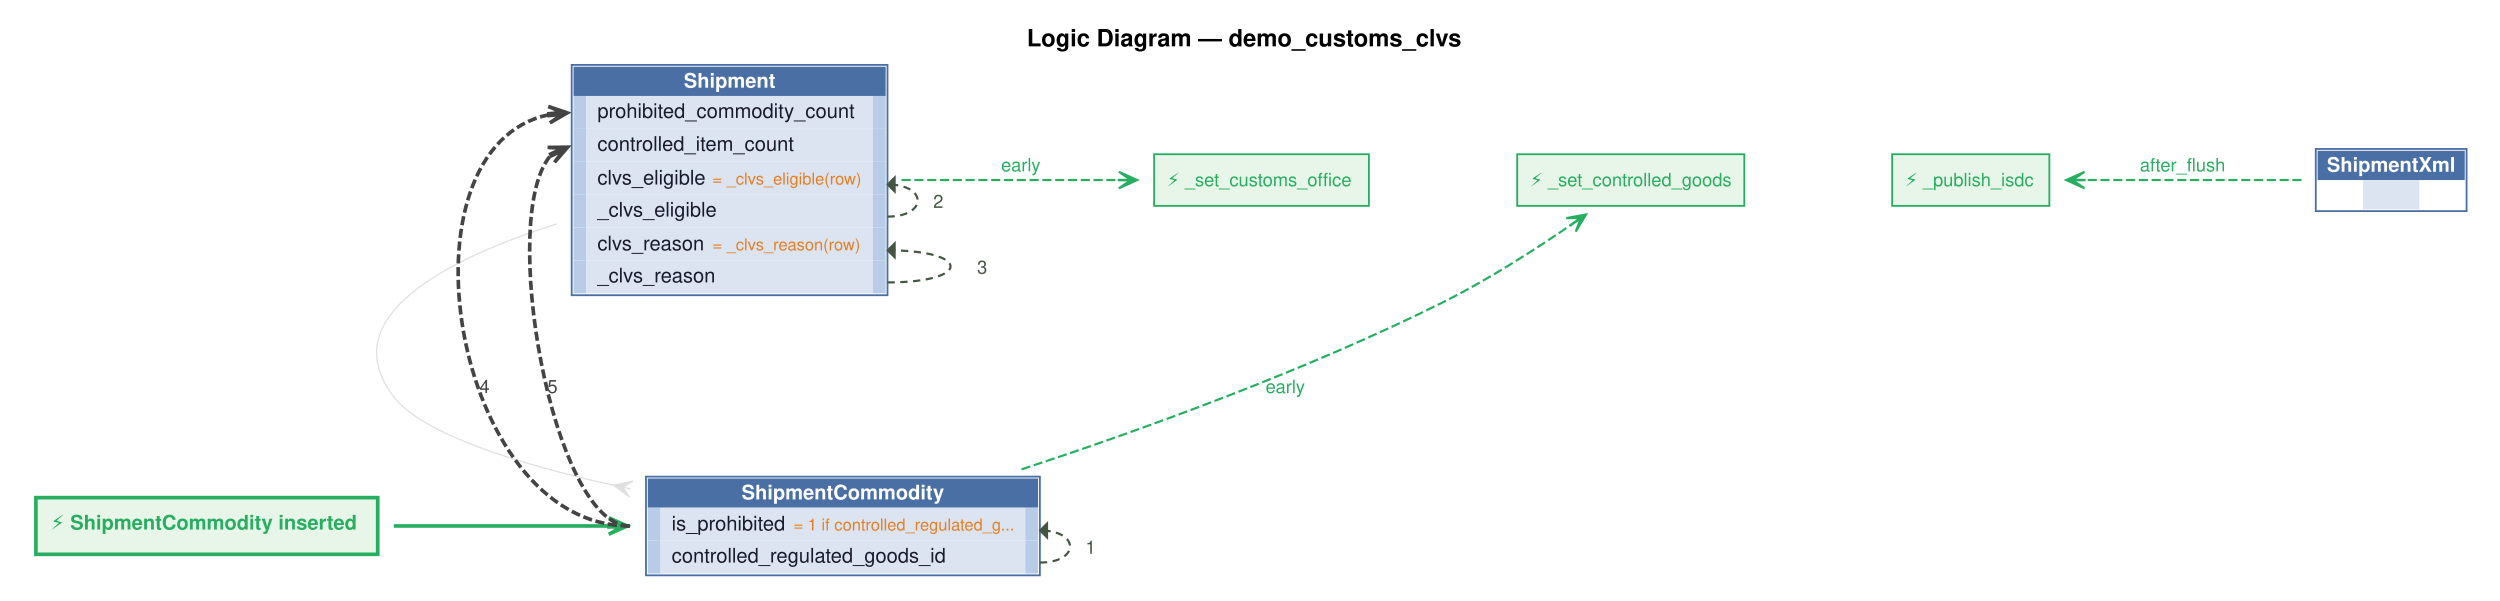
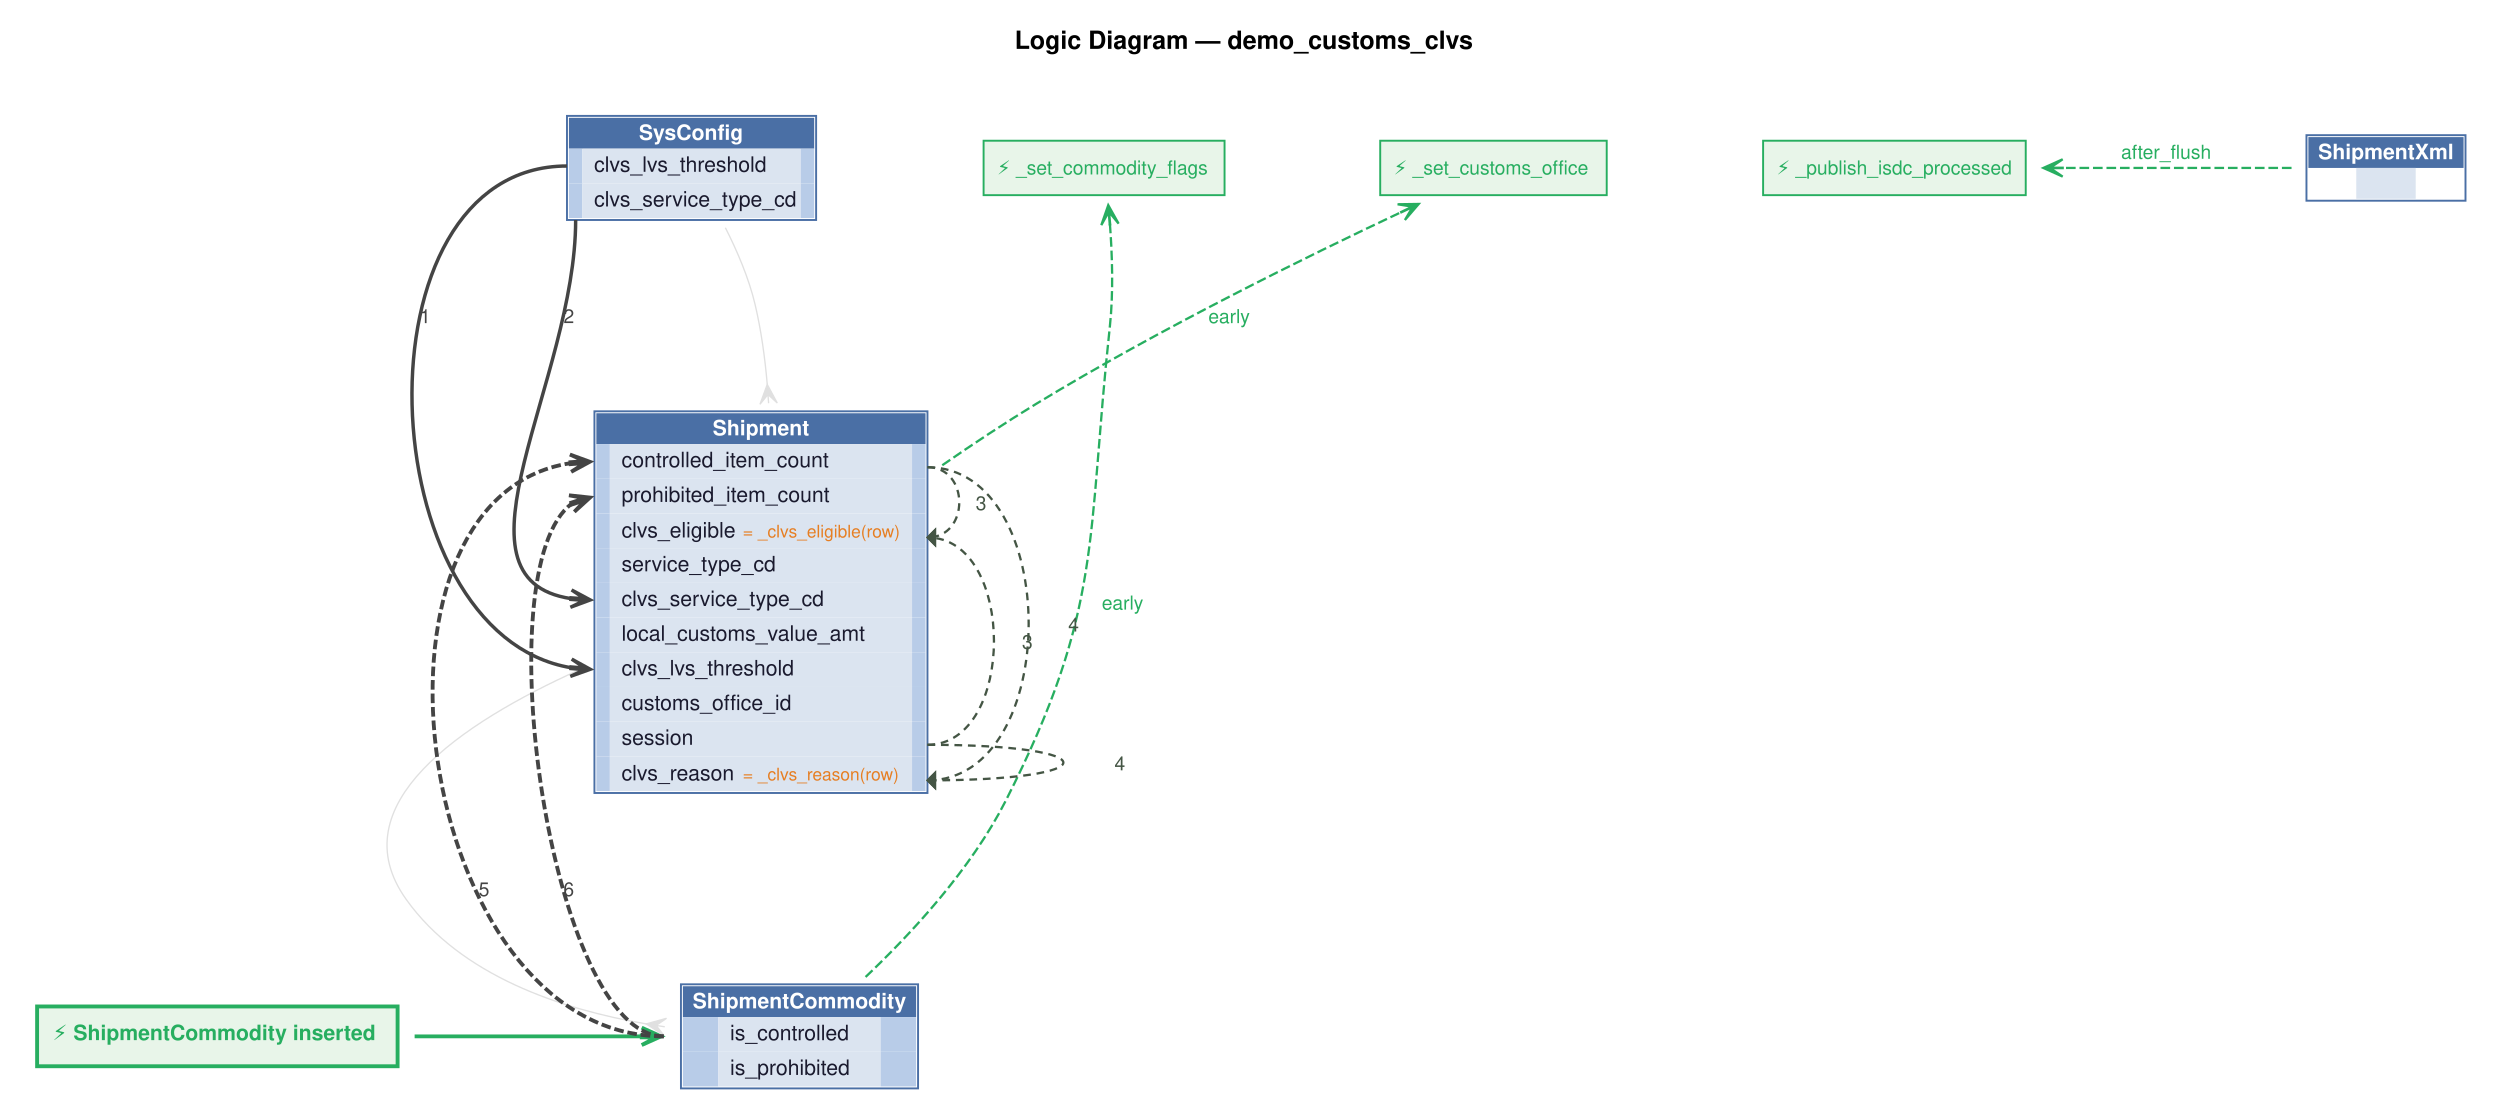
- <svg xmlns="http://www.w3.org/2000/svg" width="1366pt" height="328pt" viewBox="18.80 18.80 1366.40 328.40">
-   <g id="graph0" class="graph" transform="scale(1 1) rotate(0) translate(28.8 337.55)">
-     <polygon fill="white" stroke="none" points="-28.8,28.8 -28.8,-337.55 1375.55,-337.55 1375.55,28.8 -28.8,28.8" />
-     <text xml:space="preserve" text-anchor="start" x="551.12" y="-293.4" font-family="Helvetica,sans-Serif" font-weight="bold" font-size="13.00">Logic Diagram — demo_customs_clvs</text>
-     <g id="clust3" class="cluster">
+ <svg xmlns="http://www.w3.org/2000/svg" width="1296pt" height="578pt" viewBox="18.80 18.80 1296.40 578.40">
+   <g id="graph0" class="graph" transform="scale(1 1) rotate(0) translate(28.8 587.42)">
+     <polygon fill="white" stroke="none" points="-28.8,28.8 -28.8,-587.42 1305.55,-587.42 1305.55,28.8 -28.8,28.8" />
+     <text xml:space="preserve" text-anchor="start" x="516.12" y="-543.27" font-family="Helvetica,sans-Serif" font-weight="bold" font-size="13.00">Logic Diagram — demo_customs_clvs</text>
+     <g id="clust4" class="cluster">
</g>
    <g id="node1" class="node">
      <polygon fill="#e8f5e9" stroke="none" points="8,-14.5 8,-47.5 197,-47.5 197,-14.5 8,-14.5" />
      <text xml:space="preserve" text-anchor="start" x="17" y="-29.05" font-family="Helvetica,sans-Serif" font-weight="bold" font-size="11.00" fill="#27ae60">⚡ ShipmentCommodity inserted</text>
      <polygon fill="none" stroke="#27ae60" stroke-width="2" points="9,-15.5 9,-46.5 196,-46.5 196,-15.5 9,-15.5" />
    </g>
    <g id="node3" class="node">
-       <polygon fill="#4a6fa5" stroke="none" points="343.75,-41 343.75,-57 557.25,-57 557.25,-41 343.75,-41" />
-       <text xml:space="preserve" text-anchor="start" x="392" y="-45.55" font-family="Helvetica,sans-Serif" font-weight="bold" font-size="11.00" fill="white"> ShipmentCommodity </text>
-       <polygon fill="#b8cce8" stroke="none" points="343.75,-23 343.75,-41 350.75,-41 350.75,-23 343.75,-23" />
-       <text xml:space="preserve" text-anchor="start" x="345.75" y="-29" font-family="Helvetica,sans-Serif" font-size="11.00"> </text>
-       <polygon fill="#dbe4f0" stroke="none" points="350.75,-23 350.75,-41 550.25,-41 550.25,-23 350.75,-23" />
-       <text xml:space="preserve" text-anchor="start" x="353.75" y="-28.55" font-family="Helvetica,sans-Serif" font-size="11.00" fill="#1a1a2e"> is_prohibited </text>
-       <text xml:space="preserve" text-anchor="start" x="420.5" y="-28.55" font-family="Helvetica,sans-Serif" font-size="11.00"> </text>
-       <text xml:space="preserve" text-anchor="start" x="423.5" y="-28.55" font-family="Helvetica,sans-Serif" font-size="9.00" fill="#e67e22">= 1 if controlled_regulated_g...</text>
-       <polygon fill="#b8cce8" stroke="none" points="550.25,-23 550.25,-41 557.25,-41 557.25,-23 550.25,-23" />
-       <text xml:space="preserve" text-anchor="start" x="552.25" y="-29" font-family="Helvetica,sans-Serif" font-size="11.00"> </text>
-       <polygon fill="#b8cce8" stroke="none" points="343.75,-5 343.75,-23 350.75,-23 350.75,-5 343.75,-5" />
-       <text xml:space="preserve" text-anchor="start" x="345.75" y="-11" font-family="Helvetica,sans-Serif" font-size="11.00"> </text>
-       <polygon fill="#dbe4f0" stroke="none" points="350.75,-5 350.75,-23 550.25,-23 550.25,-5 350.75,-5" />
-       <text xml:space="preserve" text-anchor="start" x="353.75" y="-11" font-family="Helvetica,sans-Serif" font-size="11.00" fill="#1a1a2e"> controlled_regulated_goods_id </text>
-       <polygon fill="#b8cce8" stroke="none" points="550.25,-5 550.25,-23 557.25,-23 557.25,-5 550.25,-5" />
-       <text xml:space="preserve" text-anchor="start" x="552.25" y="-11" font-family="Helvetica,sans-Serif" font-size="11.00"> </text>
-       <polygon fill="none" stroke="#4a6fa5" points="342.75,-4 342.75,-58 558.25,-58 558.25,-4 342.75,-4" />
+       <polygon fill="#4a6fa5" stroke="none" points="344,-41 344,-57 465,-57 465,-41 344,-41" />
+       <text xml:space="preserve" text-anchor="start" x="346" y="-45.55" font-family="Helvetica,sans-Serif" font-weight="bold" font-size="11.00" fill="white"> ShipmentCommodity </text>
+       <polygon fill="#b8cce8" stroke="none" points="344,-23 344,-41 362.42,-41 362.42,-23 344,-23" />
+       <text xml:space="preserve" text-anchor="start" x="351.71" y="-29" font-family="Helvetica,sans-Serif" font-size="11.00"> </text>
+       <polygon fill="#dbe4f0" stroke="none" points="362.42,-23 362.42,-41 446.58,-41 446.58,-23 362.42,-23" />
+       <text xml:space="preserve" text-anchor="start" x="365.42" y="-29" font-family="Helvetica,sans-Serif" font-size="11.00" fill="#1a1a2e"> is_controlled </text>
+       <polygon fill="#b8cce8" stroke="none" points="446.58,-23 446.58,-41 465,-41 465,-23 446.58,-23" />
+       <text xml:space="preserve" text-anchor="start" x="454.29" y="-29" font-family="Helvetica,sans-Serif" font-size="11.00"> </text>
+       <polygon fill="#b8cce8" stroke="none" points="344,-5 344,-23 362.42,-23 362.42,-5 344,-5" />
+       <text xml:space="preserve" text-anchor="start" x="351.71" y="-11" font-family="Helvetica,sans-Serif" font-size="11.00"> </text>
+       <polygon fill="#dbe4f0" stroke="none" points="362.42,-5 362.42,-23 446.58,-23 446.58,-5 362.42,-5" />
+       <text xml:space="preserve" text-anchor="start" x="365.42" y="-11" font-family="Helvetica,sans-Serif" font-size="11.00" fill="#1a1a2e"> is_prohibited </text>
+       <polygon fill="#b8cce8" stroke="none" points="446.58,-5 446.58,-23 465,-23 465,-5 446.58,-5" />
+       <text xml:space="preserve" text-anchor="start" x="454.29" y="-11" font-family="Helvetica,sans-Serif" font-size="11.00"> </text>
+       <polygon fill="none" stroke="#4a6fa5" points="343,-4 343,-58 466,-58 466,-4 343,-4" />
+     </g>
+     <g id="edge3" class="edge">
+       <path fill="none" stroke="#27ae60" stroke-width="2" d="M204.84,-31C244.18,-31 283.53,-31 322.88,-31" />
+       <polygon fill="#27ae60" stroke="#27ae60" stroke-width="2" points="332.65,-31 322.65,-35.5 330.09,-31.5 322.65,-31.5 322.65,-31 322.65,-30.5 330.09,-30.5 322.65,-26.5 332.65,-31" />
+     </g>
+     <g id="node2" class="node">
+       <polygon fill="#4a6fa5" stroke="none" points="299.12,-338.25 299.12,-354.25 469.88,-354.25 469.88,-338.25 299.12,-338.25" />
+       <text xml:space="preserve" text-anchor="start" x="356.38" y="-342.8" font-family="Helvetica,sans-Serif" font-weight="bold" font-size="11.00" fill="white"> Shipment </text>
+       <polygon fill="#b8cce8" stroke="none" points="299.12,-320.25 299.12,-338.25 306.12,-338.25 306.12,-320.25 299.12,-320.25" />
+       <text xml:space="preserve" text-anchor="start" x="301.12" y="-326.25" font-family="Helvetica,sans-Serif" font-size="11.00"> </text>
+       <polygon fill="#dbe4f0" stroke="none" points="306.12,-320.25 306.12,-338.25 462.88,-338.25 462.88,-320.25 306.12,-320.25" />
+       <text xml:space="preserve" text-anchor="start" x="309.12" y="-326.25" font-family="Helvetica,sans-Serif" font-size="11.00" fill="#1a1a2e"> controlled_item_count </text>
+       <polygon fill="#b8cce8" stroke="none" points="462.88,-320.25 462.88,-338.25 469.88,-338.25 469.88,-320.25 462.88,-320.25" />
+       <text xml:space="preserve" text-anchor="start" x="464.88" y="-326.25" font-family="Helvetica,sans-Serif" font-size="11.00"> </text>
+       <polygon fill="#b8cce8" stroke="none" points="299.12,-302.25 299.12,-320.25 306.12,-320.25 306.12,-302.25 299.12,-302.25" />
+       <text xml:space="preserve" text-anchor="start" x="301.12" y="-308.25" font-family="Helvetica,sans-Serif" font-size="11.00"> </text>
+       <polygon fill="#dbe4f0" stroke="none" points="306.12,-302.25 306.12,-320.25 462.88,-320.25 462.88,-302.25 306.12,-302.25" />
+       <text xml:space="preserve" text-anchor="start" x="309.12" y="-308.25" font-family="Helvetica,sans-Serif" font-size="11.00" fill="#1a1a2e"> prohibited_item_count </text>
+       <polygon fill="#b8cce8" stroke="none" points="462.88,-302.25 462.88,-320.25 469.88,-320.25 469.88,-302.25 462.88,-302.25" />
+       <text xml:space="preserve" text-anchor="start" x="464.88" y="-308.25" font-family="Helvetica,sans-Serif" font-size="11.00"> </text>
+       <polygon fill="#b8cce8" stroke="none" points="299.12,-284.25 299.12,-302.25 306.12,-302.25 306.12,-284.25 299.12,-284.25" />
+       <text xml:space="preserve" text-anchor="start" x="301.12" y="-290.25" font-family="Helvetica,sans-Serif" font-size="11.00"> </text>
+       <polygon fill="#dbe4f0" stroke="none" points="306.12,-284.25 306.12,-302.25 462.88,-302.25 462.88,-284.25 306.12,-284.25" />
+       <text xml:space="preserve" text-anchor="start" x="309.12" y="-289.8" font-family="Helvetica,sans-Serif" font-size="11.00" fill="#1a1a2e"> clvs_eligible </text>
+       <text xml:space="preserve" text-anchor="start" x="372.12" y="-289.8" font-family="Helvetica,sans-Serif" font-size="11.00"> </text>
+       <text xml:space="preserve" text-anchor="start" x="375.12" y="-289.8" font-family="Helvetica,sans-Serif" font-size="9.00" fill="#e67e22">= _clvs_eligible(row)</text>
+       <polygon fill="#b8cce8" stroke="none" points="462.88,-284.25 462.88,-302.25 469.88,-302.25 469.88,-284.25 462.88,-284.25" />
+       <text xml:space="preserve" text-anchor="start" x="464.88" y="-290.25" font-family="Helvetica,sans-Serif" font-size="11.00"> </text>
+       <polygon fill="#b8cce8" stroke="none" points="299.12,-266.25 299.12,-284.25 306.12,-284.25 306.12,-266.25 299.12,-266.25" />
+       <text xml:space="preserve" text-anchor="start" x="301.12" y="-272.25" font-family="Helvetica,sans-Serif" font-size="11.00"> </text>
+       <polygon fill="#dbe4f0" stroke="none" points="306.12,-266.25 306.12,-284.25 462.88,-284.25 462.88,-266.25 306.12,-266.25" />
+       <text xml:space="preserve" text-anchor="start" x="309.12" y="-272.25" font-family="Helvetica,sans-Serif" font-size="11.00" fill="#1a1a2e"> service_type_cd </text>
+       <polygon fill="#b8cce8" stroke="none" points="462.88,-266.25 462.88,-284.25 469.88,-284.25 469.88,-266.25 462.88,-266.25" />
+       <text xml:space="preserve" text-anchor="start" x="464.88" y="-272.25" font-family="Helvetica,sans-Serif" font-size="11.00"> </text>
+       <polygon fill="#b8cce8" stroke="none" points="299.12,-248.25 299.12,-266.25 306.12,-266.25 306.12,-248.25 299.12,-248.25" />
+       <text xml:space="preserve" text-anchor="start" x="301.12" y="-254.25" font-family="Helvetica,sans-Serif" font-size="11.00"> </text>
+       <polygon fill="#dbe4f0" stroke="none" points="306.12,-248.25 306.12,-266.25 462.88,-266.25 462.88,-248.25 306.12,-248.25" />
+       <text xml:space="preserve" text-anchor="start" x="309.12" y="-254.25" font-family="Helvetica,sans-Serif" font-size="11.00" fill="#1a1a2e"> clvs_service_type_cd </text>
+       <polygon fill="#b8cce8" stroke="none" points="462.88,-248.25 462.88,-266.25 469.88,-266.25 469.88,-248.25 462.88,-248.25" />
+       <text xml:space="preserve" text-anchor="start" x="464.88" y="-254.25" font-family="Helvetica,sans-Serif" font-size="11.00"> </text>
+       <polygon fill="#b8cce8" stroke="none" points="299.12,-230.25 299.12,-248.25 306.12,-248.25 306.12,-230.25 299.12,-230.25" />
+       <text xml:space="preserve" text-anchor="start" x="301.12" y="-236.25" font-family="Helvetica,sans-Serif" font-size="11.00"> </text>
+       <polygon fill="#dbe4f0" stroke="none" points="306.12,-230.25 306.12,-248.25 462.88,-248.25 462.88,-230.25 306.12,-230.25" />
+       <text xml:space="preserve" text-anchor="start" x="309.12" y="-236.25" font-family="Helvetica,sans-Serif" font-size="11.00" fill="#1a1a2e"> local_customs_value_amt </text>
+       <polygon fill="#b8cce8" stroke="none" points="462.88,-230.25 462.88,-248.25 469.88,-248.25 469.88,-230.25 462.88,-230.25" />
+       <text xml:space="preserve" text-anchor="start" x="464.88" y="-236.25" font-family="Helvetica,sans-Serif" font-size="11.00"> </text>
+       <polygon fill="#b8cce8" stroke="none" points="299.12,-212.25 299.12,-230.25 306.12,-230.25 306.12,-212.25 299.12,-212.25" />
+       <text xml:space="preserve" text-anchor="start" x="301.12" y="-218.25" font-family="Helvetica,sans-Serif" font-size="11.00"> </text>
+       <polygon fill="#dbe4f0" stroke="none" points="306.12,-212.25 306.12,-230.25 462.88,-230.25 462.88,-212.25 306.12,-212.25" />
+       <text xml:space="preserve" text-anchor="start" x="309.12" y="-218.25" font-family="Helvetica,sans-Serif" font-size="11.00" fill="#1a1a2e"> clvs_lvs_threshold </text>
+       <polygon fill="#b8cce8" stroke="none" points="462.88,-212.25 462.88,-230.25 469.88,-230.25 469.88,-212.25 462.88,-212.25" />
+       <text xml:space="preserve" text-anchor="start" x="464.88" y="-218.25" font-family="Helvetica,sans-Serif" font-size="11.00"> </text>
+       <polygon fill="#b8cce8" stroke="none" points="299.12,-194.25 299.12,-212.25 306.12,-212.25 306.12,-194.25 299.12,-194.25" />
+       <text xml:space="preserve" text-anchor="start" x="301.12" y="-200.25" font-family="Helvetica,sans-Serif" font-size="11.00"> </text>
+       <polygon fill="#dbe4f0" stroke="none" points="306.12,-194.25 306.12,-212.25 462.88,-212.25 462.88,-194.25 306.12,-194.25" />
+       <text xml:space="preserve" text-anchor="start" x="309.12" y="-200.25" font-family="Helvetica,sans-Serif" font-size="11.00" fill="#1a1a2e"> customs_office_id </text>
+       <polygon fill="#b8cce8" stroke="none" points="462.88,-194.25 462.88,-212.25 469.88,-212.25 469.88,-194.25 462.88,-194.25" />
+       <text xml:space="preserve" text-anchor="start" x="464.88" y="-200.25" font-family="Helvetica,sans-Serif" font-size="11.00"> </text>
+       <polygon fill="#b8cce8" stroke="none" points="299.12,-176.25 299.12,-194.25 306.12,-194.25 306.12,-176.25 299.12,-176.25" />
+       <text xml:space="preserve" text-anchor="start" x="301.12" y="-182.25" font-family="Helvetica,sans-Serif" font-size="11.00"> </text>
+       <polygon fill="#dbe4f0" stroke="none" points="306.12,-176.25 306.12,-194.25 462.88,-194.25 462.88,-176.25 306.12,-176.25" />
+       <text xml:space="preserve" text-anchor="start" x="309.12" y="-182.25" font-family="Helvetica,sans-Serif" font-size="11.00" fill="#1a1a2e"> session </text>
+       <polygon fill="#b8cce8" stroke="none" points="462.88,-176.25 462.88,-194.25 469.88,-194.25 469.88,-176.25 462.88,-176.25" />
+       <text xml:space="preserve" text-anchor="start" x="464.88" y="-182.25" font-family="Helvetica,sans-Serif" font-size="11.00"> </text>
+       <polygon fill="#b8cce8" stroke="none" points="299.12,-158.25 299.12,-176.25 306.12,-176.25 306.12,-158.25 299.12,-158.25" />
+       <text xml:space="preserve" text-anchor="start" x="301.12" y="-164.25" font-family="Helvetica,sans-Serif" font-size="11.00"> </text>
+       <polygon fill="#dbe4f0" stroke="none" points="306.12,-158.25 306.12,-176.25 462.88,-176.25 462.88,-158.25 306.12,-158.25" />
+       <text xml:space="preserve" text-anchor="start" x="309.12" y="-163.8" font-family="Helvetica,sans-Serif" font-size="11.00" fill="#1a1a2e"> clvs_reason </text>
+       <text xml:space="preserve" text-anchor="start" x="372.12" y="-163.8" font-family="Helvetica,sans-Serif" font-size="11.00"> </text>
+       <text xml:space="preserve" text-anchor="start" x="375.12" y="-163.8" font-family="Helvetica,sans-Serif" font-size="9.00" fill="#e67e22">= _clvs_reason(row)</text>
+       <polygon fill="#b8cce8" stroke="none" points="462.88,-158.25 462.88,-176.25 469.88,-176.25 469.88,-158.25 462.88,-158.25" />
+       <text xml:space="preserve" text-anchor="start" x="464.88" y="-164.25" font-family="Helvetica,sans-Serif" font-size="11.00"> </text>
+       <polygon fill="none" stroke="#4a6fa5" points="298.12,-157.25 298.12,-355.25 470.88,-355.25 470.88,-157.25 298.12,-157.25" />
+     </g>
+     <g id="node5" class="node">
+       <polygon fill="#4a6fa5" stroke="none" points="284.88,-491.5 284.88,-507.5 412.12,-507.5 412.12,-491.5 284.88,-491.5" />
+       <text xml:space="preserve" text-anchor="start" x="318.12" y="-496.05" font-family="Helvetica,sans-Serif" font-weight="bold" font-size="11.00" fill="white"> SysConfig </text>
+       <polygon fill="#b8cce8" stroke="none" points="284.88,-473.5 284.88,-491.5 291.88,-491.5 291.88,-473.5 284.88,-473.5" />
+       <text xml:space="preserve" text-anchor="start" x="286.88" y="-479.5" font-family="Helvetica,sans-Serif" font-size="11.00"> </text>
+       <polygon fill="#dbe4f0" stroke="none" points="291.88,-473.5 291.88,-491.5 405.12,-491.5 405.12,-473.5 291.88,-473.5" />
+       <text xml:space="preserve" text-anchor="start" x="294.88" y="-479.5" font-family="Helvetica,sans-Serif" font-size="11.00" fill="#1a1a2e"> clvs_lvs_threshold </text>
+       <polygon fill="#b8cce8" stroke="none" points="405.12,-473.5 405.12,-491.5 412.12,-491.5 412.12,-473.5 405.12,-473.5" />
+       <text xml:space="preserve" text-anchor="start" x="407.12" y="-479.5" font-family="Helvetica,sans-Serif" font-size="11.00"> </text>
+       <polygon fill="#b8cce8" stroke="none" points="284.88,-455.5 284.88,-473.5 291.88,-473.5 291.88,-455.5 284.88,-455.5" />
+       <text xml:space="preserve" text-anchor="start" x="286.88" y="-461.5" font-family="Helvetica,sans-Serif" font-size="11.00"> </text>
+       <polygon fill="#dbe4f0" stroke="none" points="291.88,-455.5 291.88,-473.5 405.12,-473.5 405.12,-455.5 291.88,-455.5" />
+       <text xml:space="preserve" text-anchor="start" x="294.88" y="-461.5" font-family="Helvetica,sans-Serif" font-size="11.00" fill="#1a1a2e"> clvs_service_type_cd </text>
+       <polygon fill="#b8cce8" stroke="none" points="405.12,-455.5 405.12,-473.5 412.12,-473.5 412.12,-455.5 405.12,-455.5" />
+       <text xml:space="preserve" text-anchor="start" x="407.12" y="-461.5" font-family="Helvetica,sans-Serif" font-size="11.00"> </text>
+       <polygon fill="none" stroke="#4a6fa5" points="283.88,-454.5 283.88,-508.5 413.12,-508.5 413.12,-454.5 283.88,-454.5" />
+     </g>
+     <g id="edge1" class="edge">
+       <path fill="none" stroke="#e0e0e0" stroke-width="0.7" d="M387.77,-369.18C386.58,-383.2 384.6,-397.26 381.5,-410.5 378.28,-424.24 372.15,-438.48 366.04,-450.5" />
+       <polygon fill="#e0e0e0" stroke="#e0e0e0" stroke-width="0.7" points="387.77,-369.19 392.97,-359.54 388.14,-363.97 388.47,-359.45 388.47,-359.45 388.47,-359.45 388.14,-363.97 383.99,-358.89 387.77,-369.19" />
+     </g>
+     <g id="node7" class="node">
+       <polygon fill="#e8f5e9" stroke="none" points="705.75,-467.38 705.75,-495.62 823.25,-495.62 823.25,-467.38 705.75,-467.38" />
+       <text xml:space="preserve" text-anchor="start" x="712.75" y="-478.12" font-family="Helvetica,sans-Serif" font-size="10.00" fill="#27ae60">⚡ _set_customs_office</text>
+       <polygon fill="none" stroke="#27ae60" points="705.75,-467.38 705.75,-495.62 823.25,-495.62 823.25,-467.38 705.75,-467.38" />
+     </g>
+     <g id="edge9" class="edge">
+       <path fill="none" stroke="#27ae60" stroke-width="1.2" stroke-dasharray="5,2" d="M478.57,-327.28C494.63,-338.38 511.34,-349.43 527.5,-359.25 590.97,-397.83 668.15,-435.76 716.81,-458.65" />
+       <polygon fill="#27ae60" stroke="#27ae60" stroke-width="1.2" points="725.72,-462.81 714.76,-462.65 722.48,-461.41 716.63,-458.67 716.67,-458.58 716.71,-458.49 722.56,-461.22 718.57,-454.5 725.72,-462.81" />
+       <text xml:space="preserve" text-anchor="middle" x="627.36" y="-401" font-family="Helvetica,sans-Serif" font-size="10.00" fill="#27ae60">early</text>
    </g>
    <g id="edge2" class="edge">
-       <path fill="none" stroke="#27ae60" stroke-width="2" d="M204.79,-31C244.08,-31 283.37,-31 322.65,-31" />
-       <polygon fill="#27ae60" stroke="#27ae60" stroke-width="2" points="332.41,-31 322.41,-35.5 329.84,-31.5 322.41,-31.5 322.41,-31 322.41,-30.5 329.84,-30.5 322.41,-26.5 332.41,-31" />
+       <path fill="none" stroke="#e0e0e0" stroke-width="0.7" d="M325.13,-37.44C280.7,-45.04 228.72,-62.48 200.5,-102 165.59,-150.89 228.71,-193.41 290.32,-221.18" />
+       <polygon fill="#e0e0e0" stroke="#e0e0e0" stroke-width="0.7" points="324.96,-37.47 335.53,-40.37 330.13,-36.66 334.61,-35.96 334.61,-35.96 334.61,-35.96 330.13,-36.66 334.14,-31.48 324.96,-37.47" />
    </g>
-     <g id="node2" class="node">
-       <polygon fill="#4a6fa5" stroke="none" points="303.12,-266.25 303.12,-282.25 473.88,-282.25 473.88,-266.25 303.12,-266.25" />
-       <text xml:space="preserve" text-anchor="start" x="360.38" y="-270.8" font-family="Helvetica,sans-Serif" font-weight="bold" font-size="11.00" fill="white"> Shipment </text>
-       <polygon fill="#b8cce8" stroke="none" points="303.12,-248.25 303.12,-266.25 310.12,-266.25 310.12,-248.25 303.12,-248.25" />
-       <text xml:space="preserve" text-anchor="start" x="305.12" y="-254.25" font-family="Helvetica,sans-Serif" font-size="11.00"> </text>
-       <polygon fill="#dbe4f0" stroke="none" points="310.12,-248.25 310.12,-266.25 466.88,-266.25 466.88,-248.25 310.12,-248.25" />
-       <text xml:space="preserve" text-anchor="start" x="313.12" y="-254.25" font-family="Helvetica,sans-Serif" font-size="11.00" fill="#1a1a2e"> prohibited_commodity_count </text>
-       <polygon fill="#b8cce8" stroke="none" points="466.88,-248.25 466.88,-266.25 473.88,-266.25 473.88,-248.25 466.88,-248.25" />
-       <text xml:space="preserve" text-anchor="start" x="468.88" y="-254.25" font-family="Helvetica,sans-Serif" font-size="11.00"> </text>
-       <polygon fill="#b8cce8" stroke="none" points="303.12,-230.25 303.12,-248.25 310.12,-248.25 310.12,-230.25 303.12,-230.25" />
-       <text xml:space="preserve" text-anchor="start" x="305.12" y="-236.25" font-family="Helvetica,sans-Serif" font-size="11.00"> </text>
-       <polygon fill="#dbe4f0" stroke="none" points="310.12,-230.25 310.12,-248.25 466.88,-248.25 466.88,-230.25 310.12,-230.25" />
-       <text xml:space="preserve" text-anchor="start" x="313.12" y="-236.25" font-family="Helvetica,sans-Serif" font-size="11.00" fill="#1a1a2e"> controlled_item_count </text>
-       <polygon fill="#b8cce8" stroke="none" points="466.88,-230.25 466.88,-248.25 473.88,-248.25 473.88,-230.25 466.88,-230.25" />
-       <text xml:space="preserve" text-anchor="start" x="468.88" y="-236.25" font-family="Helvetica,sans-Serif" font-size="11.00"> </text>
-       <polygon fill="#b8cce8" stroke="none" points="303.12,-212.25 303.12,-230.25 310.12,-230.25 310.12,-212.25 303.12,-212.25" />
-       <text xml:space="preserve" text-anchor="start" x="305.12" y="-218.25" font-family="Helvetica,sans-Serif" font-size="11.00"> </text>
-       <polygon fill="#dbe4f0" stroke="none" points="310.12,-212.25 310.12,-230.25 466.88,-230.25 466.88,-212.25 310.12,-212.25" />
-       <text xml:space="preserve" text-anchor="start" x="313.12" y="-217.8" font-family="Helvetica,sans-Serif" font-size="11.00" fill="#1a1a2e"> clvs_eligible </text>
-       <text xml:space="preserve" text-anchor="start" x="376.12" y="-217.8" font-family="Helvetica,sans-Serif" font-size="11.00"> </text>
-       <text xml:space="preserve" text-anchor="start" x="379.12" y="-217.8" font-family="Helvetica,sans-Serif" font-size="9.00" fill="#e67e22">= _clvs_eligible(row)</text>
-       <polygon fill="#b8cce8" stroke="none" points="466.88,-212.25 466.88,-230.25 473.88,-230.25 473.88,-212.25 466.88,-212.25" />
-       <text xml:space="preserve" text-anchor="start" x="468.88" y="-218.25" font-family="Helvetica,sans-Serif" font-size="11.00"> </text>
-       <polygon fill="#b8cce8" stroke="none" points="303.12,-194.25 303.12,-212.25 310.12,-212.25 310.12,-194.25 303.12,-194.25" />
-       <text xml:space="preserve" text-anchor="start" x="305.12" y="-200.25" font-family="Helvetica,sans-Serif" font-size="11.00"> </text>
-       <polygon fill="#dbe4f0" stroke="none" points="310.12,-194.25 310.12,-212.25 466.88,-212.25 466.88,-194.25 310.12,-194.25" />
-       <text xml:space="preserve" text-anchor="start" x="313.12" y="-200.25" font-family="Helvetica,sans-Serif" font-size="11.00" fill="#1a1a2e"> _clvs_eligible </text>
-       <polygon fill="#b8cce8" stroke="none" points="466.88,-194.25 466.88,-212.25 473.88,-212.25 473.88,-194.25 466.88,-194.25" />
-       <text xml:space="preserve" text-anchor="start" x="468.88" y="-200.25" font-family="Helvetica,sans-Serif" font-size="11.00"> </text>
-       <polygon fill="#b8cce8" stroke="none" points="303.12,-176.25 303.12,-194.25 310.12,-194.25 310.12,-176.25 303.12,-176.25" />
-       <text xml:space="preserve" text-anchor="start" x="305.12" y="-182.25" font-family="Helvetica,sans-Serif" font-size="11.00"> </text>
-       <polygon fill="#dbe4f0" stroke="none" points="310.12,-176.25 310.12,-194.25 466.88,-194.25 466.88,-176.25 310.12,-176.25" />
-       <text xml:space="preserve" text-anchor="start" x="313.12" y="-181.8" font-family="Helvetica,sans-Serif" font-size="11.00" fill="#1a1a2e"> clvs_reason </text>
-       <text xml:space="preserve" text-anchor="start" x="376.12" y="-181.8" font-family="Helvetica,sans-Serif" font-size="11.00"> </text>
-       <text xml:space="preserve" text-anchor="start" x="379.12" y="-181.8" font-family="Helvetica,sans-Serif" font-size="9.00" fill="#e67e22">= _clvs_reason(row)</text>
-       <polygon fill="#b8cce8" stroke="none" points="466.88,-176.25 466.88,-194.25 473.88,-194.25 473.88,-176.25 466.88,-176.25" />
-       <text xml:space="preserve" text-anchor="start" x="468.88" y="-182.25" font-family="Helvetica,sans-Serif" font-size="11.00"> </text>
-       <polygon fill="#b8cce8" stroke="none" points="303.12,-158.25 303.12,-176.25 310.12,-176.25 310.12,-158.25 303.12,-158.25" />
-       <text xml:space="preserve" text-anchor="start" x="305.12" y="-164.25" font-family="Helvetica,sans-Serif" font-size="11.00"> </text>
-       <polygon fill="#dbe4f0" stroke="none" points="310.12,-158.25 310.12,-176.25 466.88,-176.25 466.88,-158.25 310.12,-158.25" />
-       <text xml:space="preserve" text-anchor="start" x="313.12" y="-164.25" font-family="Helvetica,sans-Serif" font-size="11.00" fill="#1a1a2e"> _clvs_reason </text>
-       <polygon fill="#b8cce8" stroke="none" points="466.88,-158.25 466.88,-176.25 473.88,-176.25 473.88,-158.25 466.88,-158.25" />
-       <text xml:space="preserve" text-anchor="start" x="468.88" y="-164.25" font-family="Helvetica,sans-Serif" font-size="11.00"> </text>
-       <polygon fill="none" stroke="#4a6fa5" points="302.12,-157.25 302.12,-283.25 474.88,-283.25 474.88,-157.25 302.12,-157.25" />
+     <g id="edge6" class="edge">
+       <path fill="none" stroke="#444444" stroke-width="2" stroke-dasharray="5,2" d="M334.07,-31C204.85,-31 167.03,-310.34 285.74,-328.34" />
+       <polygon fill="#444444" stroke="#444444" stroke-width="2" points="295.69,-329.07 285.39,-332.83 293.1,-329.38 285.68,-328.84 285.72,-328.34 285.76,-327.84 293.18,-328.39 286.05,-323.85 295.69,-329.07" />
+       <text xml:space="preserve" text-anchor="middle" x="240.85" y="-103.75" font-family="Helvetica,sans-Serif" font-size="10.00" fill="#444444">5</text>
    </g>
-     <g id="node5" class="node">
-       <polygon fill="#e8f5e9" stroke="none" points="620.75,-206.12 620.75,-234.38 738.25,-234.38 738.25,-206.12 620.75,-206.12" />
-       <text xml:space="preserve" text-anchor="start" x="627.75" y="-216.88" font-family="Helvetica,sans-Serif" font-size="10.00" fill="#27ae60">⚡ _set_customs_office</text>
-       <polygon fill="none" stroke="#27ae60" points="620.75,-206.12 620.75,-234.38 738.25,-234.38 738.25,-206.12 620.75,-206.12" />
+     <g id="edge7" class="edge">
+       <path fill="none" stroke="#444444" stroke-width="2" stroke-dasharray="5,2" d="M334.07,-31C275.57,-31 240.38,-274.24 286.61,-307.5" />
+       <polygon fill="#444444" stroke="#444444" stroke-width="2" points="295.81,-310.5 284.91,-311.68 293.22,-310.18 286.14,-307.87 286.3,-307.4 286.45,-306.92 293.53,-309.23 287.69,-303.12 295.81,-310.5" />
+       <text xml:space="preserve" text-anchor="middle" x="284.78" y="-103.75" font-family="Helvetica,sans-Serif" font-size="10.00" fill="#444444">6</text>
+     </g>
+     <g id="node6" class="node">
+       <polygon fill="#e8f5e9" stroke="none" points="500,-467.38 500,-495.62 625,-495.62 625,-467.38 500,-467.38" />
+       <text xml:space="preserve" text-anchor="start" x="507" y="-478.12" font-family="Helvetica,sans-Serif" font-size="10.00" fill="#27ae60">⚡ _set_commodity_flags</text>
+       <polygon fill="none" stroke="#27ae60" points="500,-467.38 500,-495.62 625,-495.62 625,-467.38 500,-467.38" />
+     </g>
+     <g id="edge8" class="edge">
+       <path fill="none" stroke="#27ae60" stroke-width="1.2" stroke-dasharray="5,2" d="M438.78,-61.81C462.73,-84.52 493.52,-117.82 511.5,-153.25 562.15,-253.07 553.43,-287.97 565.5,-399.25 567.42,-416.92 566.72,-436.86 565.52,-452.57" />
+       <polygon fill="#27ae60" stroke="#27ae60" stroke-width="1.2" points="564.67,-462.19 561.07,-451.83 564.88,-458.65 565.45,-452.22 565.55,-452.23 565.65,-452.24 565.08,-458.67 570.03,-452.62 564.67,-462.19" />
+       <text xml:space="preserve" text-anchor="middle" x="572.09" y="-252.38" font-family="Helvetica,sans-Serif" font-size="10.00" fill="#27ae60">early</text>
+     </g>
+     <g id="node4" class="node">
+       <polygon fill="#4a6fa5" stroke="none" points="1187.25,-481.5 1187.25,-497.5 1267.75,-497.5 1267.75,-481.5 1187.25,-481.5" />
+       <text xml:space="preserve" text-anchor="start" x="1189.25" y="-486.05" font-family="Helvetica,sans-Serif" font-weight="bold" font-size="11.00" fill="white"> ShipmentXml </text>
+       <polygon fill="#dbe4f0" stroke="none" points="1212.08,-465.5 1212.08,-481.5 1242.92,-481.5 1242.92,-465.5 1212.08,-465.5" />
+       <text xml:space="preserve" text-anchor="start" x="1224.5" y="-470.5" font-family="Helvetica,sans-Serif" font-size="11.00" fill="#1a1a2e">  </text>
+       <polygon fill="none" stroke="#4a6fa5" points="1186.25,-464.5 1186.25,-498.5 1268.75,-498.5 1268.75,-464.5 1186.25,-464.5" />
+     </g>
+     <g id="node8" class="node">
+       <polygon fill="#e8f5e9" stroke="none" points="904.38,-467.38 904.38,-495.62 1040.62,-495.62 1040.62,-467.38 904.38,-467.38" />
+       <text xml:space="preserve" text-anchor="start" x="911.38" y="-478.12" font-family="Helvetica,sans-Serif" font-size="10.00" fill="#27ae60">⚡ _publish_isdc_processed</text>
+       <polygon fill="none" stroke="#27ae60" points="904.38,-467.38 904.38,-495.62 1040.62,-495.62 1040.62,-467.38 904.38,-467.38" />
+     </g>
+     <g id="edge10" class="edge">
+       <path fill="none" stroke="#27ae60" stroke-width="1.2" stroke-dasharray="5,2" d="M1178.51,-481.5C1144.89,-481.5 1099.34,-481.5 1059.62,-481.5" />
+       <polygon fill="#27ae60" stroke="#27ae60" stroke-width="1.2" points="1049.78,-481.5 1059.78,-477 1053.32,-481.4 1059.78,-481.4 1059.78,-481.5 1059.78,-481.6 1053.32,-481.6 1059.78,-486 1049.78,-481.5" />
+       <text xml:space="preserve" text-anchor="middle" x="1113.44" y="-486.25" font-family="Helvetica,sans-Serif" font-size="10.00" fill="#27ae60">after_flush</text>
+     </g>
+     <g id="edge4" class="edge">
+       <path fill="none" stroke="#444444" stroke-width="1.8" d="M283.88,-482.5C171.68,-482.5 181,-239.3 286.24,-222.2" />
+       <polygon fill="#444444" stroke="#444444" stroke-width="1.8" points="295.94,-221.42 286.33,-226.7 293.17,-222.05 286,-222.62 285.97,-222.22 285.94,-221.82 293.11,-221.25 285.61,-217.73 295.94,-221.42" />
+       <text xml:space="preserve" text-anchor="middle" x="210.34" y="-401" font-family="Helvetica,sans-Serif" font-size="10.00" fill="#444444">1</text>
    </g>
    <g id="edge5" class="edge">
-       <path fill="none" stroke="#27ae60" stroke-width="1.2" stroke-dasharray="5,2" d="M482.58,-220.25C521.1,-220.25 565.15,-220.25 601.8,-220.25" />
-       <polygon fill="#27ae60" stroke="#27ae60" stroke-width="1.2" points="611.46,-220.25 601.46,-224.75 607.92,-220.35 601.46,-220.35 601.46,-220.25 601.46,-220.15 607.92,-220.15 601.46,-215.75 611.46,-220.25" />
-       <text xml:space="preserve" text-anchor="middle" x="547.81" y="-225" font-family="Helvetica,sans-Serif" font-size="10.00" fill="#27ae60">early</text>
+       <path fill="none" stroke="#444444" stroke-width="1.8" d="M288.38,-454.5C288.38,-371.18 218.07,-268.31 286,-258.08" />
+       <polygon fill="#444444" stroke="#444444" stroke-width="1.8" points="295.94,-257.4 286.27,-262.57 293.16,-257.99 285.99,-258.48 285.96,-258.08 285.93,-257.68 293.11,-257.19 285.65,-253.59 295.94,-257.4" />
+       <text xml:space="preserve" text-anchor="middle" x="284.84" y="-401" font-family="Helvetica,sans-Serif" font-size="10.00" fill="#444444">2</text>
    </g>
-     <g id="edge1" class="edge">
-       <path fill="none" stroke="#e0e0e0" stroke-width="0.7" d="M325.17,-53.25C272.64,-64.94 220.12,-81.32 204.5,-102 171.74,-145.38 233.53,-176.97 294.15,-196.35" />
-       <polygon fill="#e0e0e0" stroke="#e0e0e0" stroke-width="0.7" points="324.97,-53.29 335.7,-55.56 330.08,-52.18 334.51,-51.22 334.51,-51.22 334.51,-51.22 330.08,-52.18 333.78,-46.77 324.97,-53.29" />
-     </g>
-     <g id="edge3" class="edge">
-       <path fill="none" stroke="#444444" stroke-width="2" stroke-dasharray="5,2" d="M333.86,-31C236.68,-31 203.44,-238.22 289.77,-256.03" />
-       <polygon fill="#444444" stroke="#444444" stroke-width="2" points="299.7,-257.01 289.31,-260.51 297.1,-257.26 289.7,-256.53 289.75,-256.03 289.8,-255.53 297.2,-256.26 290.19,-251.55 299.7,-257.01" />
-       <text xml:space="preserve" text-anchor="middle" x="254.45" y="-103.75" font-family="Helvetica,sans-Serif" font-size="10.00" fill="#444444">4</text>
-     </g>
-     <g id="edge4" class="edge">
-       <path fill="none" stroke="#444444" stroke-width="2" stroke-dasharray="5,2" d="M333.86,-31C291.44,-31 261.4,-202.03 290.98,-234.1" />
-       <polygon fill="#444444" stroke="#444444" stroke-width="2" points="299.91,-238.23 288.95,-238.12 297.38,-237.61 290.62,-234.49 290.83,-234.04 291.04,-233.58 297.8,-236.7 292.72,-229.95 299.91,-238.23" />
-       <text xml:space="preserve" text-anchor="middle" x="291.61" y="-103.75" font-family="Helvetica,sans-Serif" font-size="10.00" fill="#444444">5</text>
-     </g>
-     <g id="node6" class="node">
-       <polygon fill="#e8f5e9" stroke="none" points="819.38,-206.12 819.38,-234.38 943.62,-234.38 943.62,-206.12 819.38,-206.12" />
-       <text xml:space="preserve" text-anchor="start" x="826.38" y="-216.88" font-family="Helvetica,sans-Serif" font-size="10.00" fill="#27ae60">⚡ _set_controlled_goods</text>
-       <polygon fill="none" stroke="#27ae60" points="819.38,-206.12 819.38,-234.38 943.62,-234.38 943.62,-206.12 819.38,-206.12" />
-     </g>
-     <g id="edge6" class="edge">
-       <path fill="none" stroke="#27ae60" stroke-width="1.2" stroke-dasharray="5,2" d="M548.24,-61.97C614.7,-83.83 703.77,-116.04 778.5,-153.25 803.17,-165.53 829.3,-182.32 849.06,-195.89" />
-       <polygon fill="#27ae60" stroke="#27ae60" stroke-width="1.2" points="857.02,-201.43 846.24,-199.41 854.06,-199.49 848.75,-195.8 848.81,-195.72 848.87,-195.64 854.17,-199.33 851.38,-192.02 857.02,-201.43" />
-       <text xml:space="preserve" text-anchor="middle" x="692.49" y="-103.75" font-family="Helvetica,sans-Serif" font-size="10.00" fill="#27ae60">early</text>
-     </g>
-     <g id="node4" class="node">
-       <polygon fill="#4a6fa5" stroke="none" points="1257.25,-220.25 1257.25,-236.25 1337.75,-236.25 1337.75,-220.25 1257.25,-220.25" />
-       <text xml:space="preserve" text-anchor="start" x="1259.25" y="-224.8" font-family="Helvetica,sans-Serif" font-weight="bold" font-size="11.00" fill="white"> ShipmentXml </text>
-       <polygon fill="#dbe4f0" stroke="none" points="1282.08,-204.25 1282.08,-220.25 1312.92,-220.25 1312.92,-204.25 1282.08,-204.25" />
-       <text xml:space="preserve" text-anchor="start" x="1294.5" y="-209.25" font-family="Helvetica,sans-Serif" font-size="11.00" fill="#1a1a2e">  </text>
-       <polygon fill="none" stroke="#4a6fa5" points="1256.25,-203.25 1256.25,-237.25 1338.75,-237.25 1338.75,-203.25 1256.25,-203.25" />
-     </g>
-     <g id="node7" class="node">
-       <polygon fill="#e8f5e9" stroke="none" points="1024.5,-206.12 1024.5,-234.38 1110.5,-234.38 1110.5,-206.12 1024.5,-206.12" />
-       <text xml:space="preserve" text-anchor="start" x="1031.5" y="-216.88" font-family="Helvetica,sans-Serif" font-size="10.00" fill="#27ae60">⚡ _publish_isdc</text>
-       <polygon fill="none" stroke="#27ae60" points="1024.5,-206.12 1024.5,-234.38 1110.5,-234.38 1110.5,-206.12 1024.5,-206.12" />
-     </g>
-     <g id="edge7" class="edge">
-       <path fill="none" stroke="#27ae60" stroke-width="1.2" stroke-dasharray="5,2" d="M1248.45,-220.25C1213.71,-220.25 1166.85,-220.25 1129.51,-220.25" />
-       <polygon fill="#27ae60" stroke="#27ae60" stroke-width="1.2" points="1119.72,-220.25 1129.72,-215.75 1123.26,-220.15 1129.72,-220.15 1129.72,-220.25 1129.72,-220.35 1123.26,-220.35 1129.72,-224.75 1119.72,-220.25" />
-       <text xml:space="preserve" text-anchor="middle" x="1183.38" y="-225" font-family="Helvetica,sans-Serif" font-size="10.00" fill="#27ae60">after_flush</text>
-     </g>
-     <path d="M558.25,-11.0 C580.25,-11.0 580.25,-28.55 558.25,-28.55" stroke="#445544" stroke-width="1.2" stroke-dasharray="4,3" fill="none" />
-     <polygon points="558.25,-28.55 562.25,-32.55 562.25,-24.55" stroke="#445544" fill="#445544" />
-     <text x="583.2" y="-15.8" font-family="Helvetica,sans-Serif" font-size="10" fill="#445544">1</text>
-     <path d="M474.88,-200.25 C496.88,-200.25 496.88,-217.8 474.88,-217.8" stroke="#445544" stroke-width="1.2" stroke-dasharray="4,3" fill="none" />
-     <polygon points="474.88,-217.8 478.88,-221.8 478.88,-213.8" stroke="#445544" fill="#445544" />
-     <text x="499.9" y="-205.0" font-family="Helvetica,sans-Serif" font-size="10" fill="#445544">2</text>
-     <path d="M474.88,-164.25 C520.88,-164.25 520.88,-181.8 474.88,-181.8" stroke="#445544" stroke-width="1.2" stroke-dasharray="4,3" fill="none" />
-     <polygon points="474.88,-181.8 478.88,-185.8 478.88,-177.8" stroke="#445544" fill="#445544" />
-     <text x="523.9" y="-169.0" font-family="Helvetica,sans-Serif" font-size="10" fill="#445544">3</text>
+     <path d="M470.88,-326.25 C492.88,-326.25 492.88,-289.8 470.88,-289.8" stroke="#445544" stroke-width="1.2" stroke-dasharray="4,3" fill="none" />
+     <polygon points="470.88,-289.8 474.88,-293.8 474.88,-285.8" stroke="#445544" fill="#445544" />
+     <text x="495.9" y="-304.0" font-family="Helvetica,sans-Serif" font-size="10" fill="#445544">3</text>
+     <path d="M470.88,-182.25 C516.88,-182.25 516.88,-289.8 470.88,-289.8" stroke="#445544" stroke-width="1.2" stroke-dasharray="4,3" fill="none" />
+     <polygon points="470.88,-289.8 474.88,-293.8 474.88,-285.8" stroke="#445544" fill="#445544" />
+     <text x="519.9" y="-232.0" font-family="Helvetica,sans-Serif" font-size="10" fill="#445544">3</text>
+     <path d="M470.88,-326.25 C540.88,-326.25 540.88,-163.8 470.88,-163.8" stroke="#445544" stroke-width="1.2" stroke-dasharray="4,3" fill="none" />
+     <polygon points="470.88,-163.8 474.88,-167.8 474.88,-159.8" stroke="#445544" fill="#445544" />
+     <text x="543.9" y="-241.0" font-family="Helvetica,sans-Serif" font-size="10" fill="#445544">4</text>
+     <path d="M470.88,-182.25 C564.88,-182.25 564.88,-163.8 470.88,-163.8" stroke="#445544" stroke-width="1.2" stroke-dasharray="4,3" fill="none" />
+     <polygon points="470.88,-163.8 474.88,-167.8 474.88,-159.8" stroke="#445544" fill="#445544" />
+     <text x="567.9" y="-169.0" font-family="Helvetica,sans-Serif" font-size="10" fill="#445544">4</text>
  </g>
</svg>
